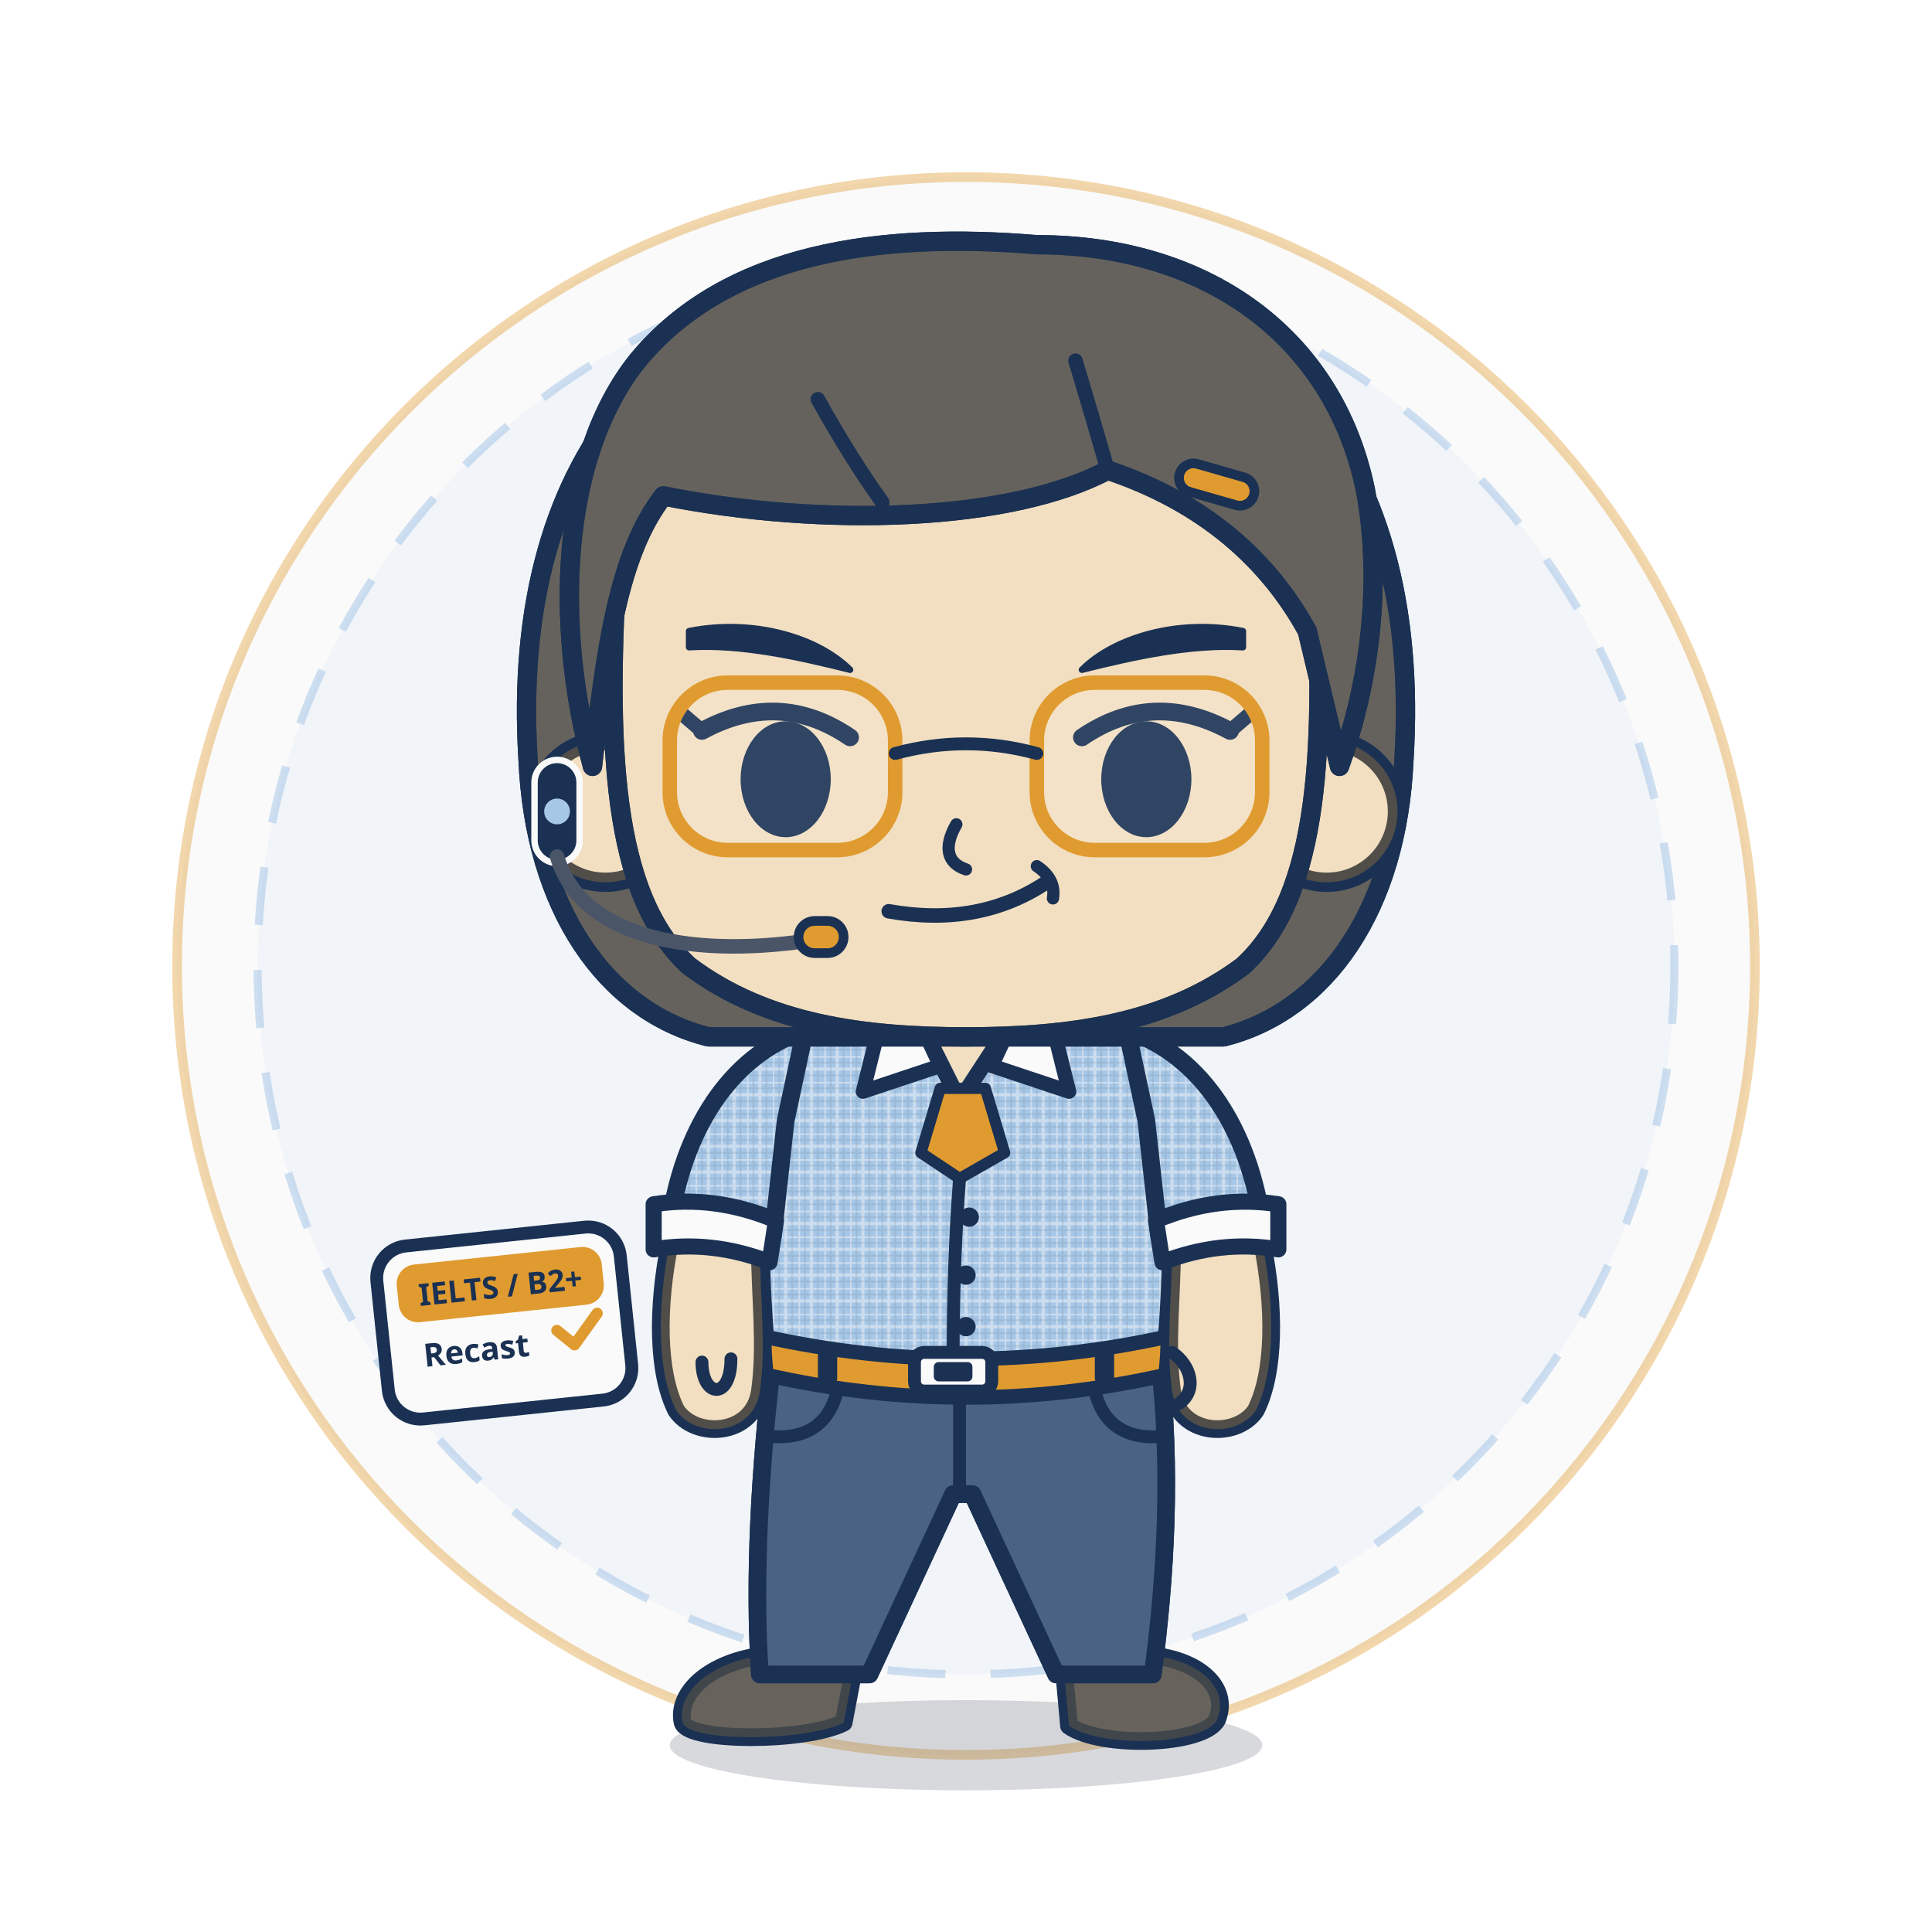
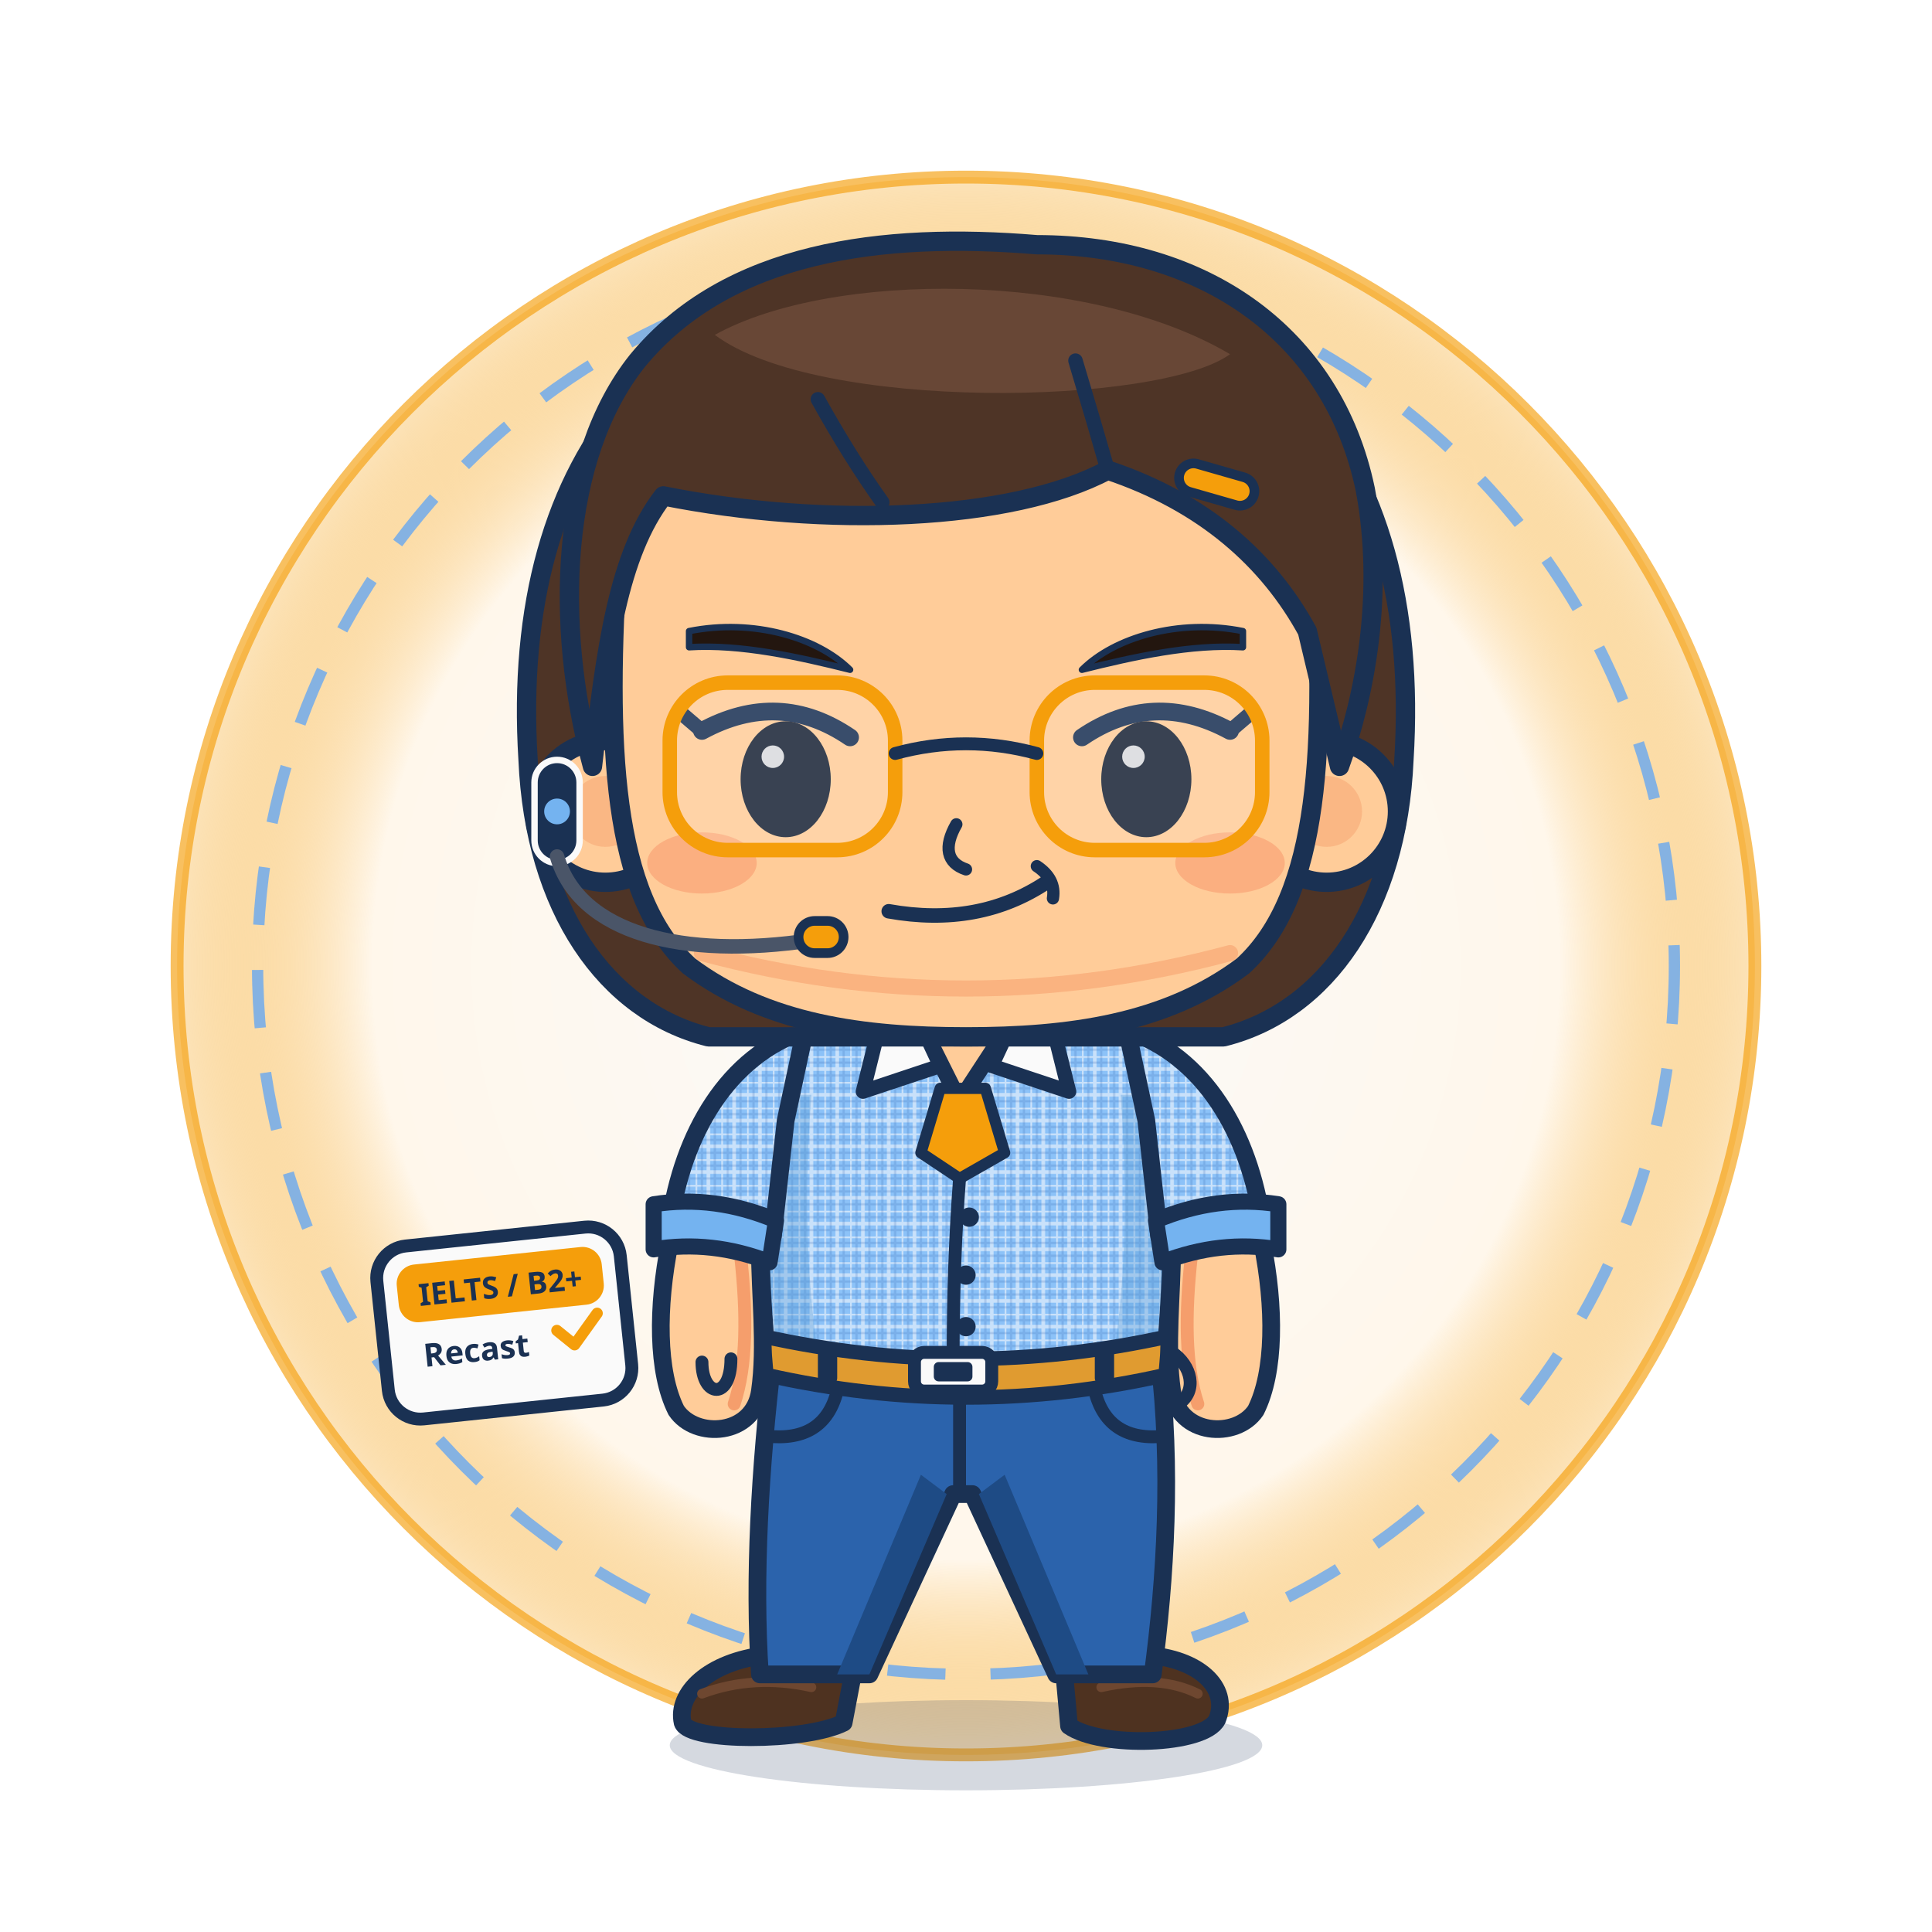
<svg xmlns="http://www.w3.org/2000/svg" viewBox="0 0 600 600" width="100%" height="100%" role="img" aria-labelledby="emma-title">
  <defs>
    <style>
      .rig-layer {
        transform-box: view-box;
        transition: transform 0.25s ease-out, opacity 0.15s ease-in-out;
      }
      @keyframes auraPulseEmma {
-         0%, 100% { transform: scale(1); opacity: 0.92; }
+         0%, 100% { transform: scale(1); opacity: 0.95; }
        50% { transform: scale(1.03); opacity: 1; }
      }
      #bg-aura {
        animation: auraPulseEmma 3.5s ease-in-out infinite;
      }
    </style>
    <pattern id="chambray-weave-emma" width="8" height="8" patternUnits="userSpaceOnUse">
-       <rect width="8" height="8" fill="#A7C7E7" />
-       <path d="M 0 0 L 8 0 M 0 4 L 8 4 M 0 0 L 0 8 M 4 0 L 4 8" stroke="#FAFAFA" stroke-width="1" stroke-opacity="0.45" />
-       <path d="M 2 0 L 2 8 M 6 0 L 6 8 M 0 2 L 8 2 M 0 6 L 8 6" stroke="#4A5568" stroke-width="0.6" stroke-opacity="0.12" />
+       <rect width="8" height="8" fill="#8CC2F8" />
+       <path d="M 0 0 L 8 0 M 0 4 L 8 4 M 0 0 L 0 8 M 4 0 L 4 8" stroke="#FAFAFA" stroke-width="1.1" stroke-opacity="0.55" />
+       <path d="M 2 0 L 2 8 M 6 0 L 6 8 M 0 2 L 8 2 M 0 6 L 8 6" stroke="#285EA8" stroke-width="0.7" stroke-opacity="0.18" />
    </pattern>
+     <radialGradient id="emma-aura-grad" cx="50%" cy="50%" r="50%">
+       <stop offset="0%" stop-color="#FAFAFA" stop-opacity="1" />
+       <stop offset="75%" stop-color="#FFF7EB" stop-opacity="1" />
+       <stop offset="100%" stop-color="#F59E0B" stop-opacity="0.28" />
+     </radialGradient>
  </defs>
  <g id="bg-aura" class="rig-layer" transform-origin="300 320" style="transform-origin: 300px 320px;">
-     <circle cx="300" cy="300" r="245" fill="#FAFAFA" stroke="#E09B30" stroke-width="3" stroke-opacity="0.4" />
-     <circle cx="300" cy="300" r="220" fill="#A7C7E7" fill-opacity="0.1" stroke="#A7C7E7" stroke-width="2.5" stroke-dasharray="18 14" stroke-opacity="0.55" />
-     <ellipse cx="300" cy="542" rx="92" ry="14" fill="#4A5568" fill-opacity="0.22" />
+     <circle cx="300" cy="300" r="245" fill="url(#emma-aura-grad)" stroke="#F59E0B" stroke-width="4" stroke-opacity="0.65" />
+     <circle cx="300" cy="300" r="220" fill="none" stroke="#68A8F0" stroke-width="3.5" stroke-dasharray="18 14" stroke-opacity="0.8" />
+     <ellipse cx="300" cy="542" rx="92" ry="14" fill="#1A3153" fill-opacity="0.18" />
  </g>
  <g id="torso" class="rig-layer" transform-origin="300 430" style="transform-origin: 300px 430px;">
    <g id="shoes">
-       <path d="M 238 514 C 220 516 210 526 212 535 C 214 541 250 541 262 535 L 266 514 Z" fill="#4A5568" stroke="#1A3153" stroke-width="5.5" stroke-linejoin="round" />
-       <path d="M 238 514 C 220 516 210 526 212 535 C 214 541 250 541 262 535 L 266 514 Z" fill="#E09B30" fill-opacity="0.2" />
-       <path d="M 330 514 L 332 536 C 342 543 374 542 378 534 C 382 524 372 515 356 514 Z" fill="#4A5568" stroke="#1A3153" stroke-width="5.5" stroke-linejoin="round" />
-       <path d="M 330 514 L 332 536 C 342 543 374 542 378 534 C 382 524 372 515 356 514 Z" fill="#E09B30" fill-opacity="0.2" />
+       <path d="M 238 514 C 220 516 210 526 212 535 C 214 541 250 541 262 535 L 266 514 Z" fill="#4E3220" stroke="#1A3153" stroke-width="5.5" stroke-linejoin="round" />
+       <path d="M 218 526 Q 234 520 252 524" fill="none" stroke="#6E4730" stroke-width="3" stroke-linecap="round" />
+       <path d="M 330 514 L 332 536 C 342 543 374 542 378 534 C 382 524 372 515 356 514 Z" fill="#4E3220" stroke="#1A3153" stroke-width="5.5" stroke-linejoin="round" />
+       <path d="M 342 524 Q 360 520 372 526" fill="none" stroke="#6E4730" stroke-width="3" stroke-linecap="round" />
    </g>
    <g id="jeans">
-       <path d="M 240 422 L 360 422 C 364 456 362 490 358 520 L 328 520 L 302 464 L 296 464 L 270 520 L 236 520 C 234 490 236 456 240 422 Z" fill="#1A3153" stroke="#1A3153" stroke-width="5.5" stroke-linejoin="round" />
-       <path d="M 240 422 L 360 422 C 364 456 362 490 358 520 L 328 520 L 302 464 L 296 464 L 270 520 L 236 520 C 234 490 236 456 240 422 Z" fill="#A7C7E7" fill-opacity="0.34" stroke="#1A3153" stroke-width="5.5" stroke-linejoin="round" />
+       <path d="M 240 422 L 360 422 C 364 456 362 490 358 520 L 328 520 L 302 464 L 296 464 L 270 520 L 236 520 C 234 490 236 456 240 422 Z" fill="#2B63AC" stroke="#1A3153" stroke-width="5.5" stroke-linejoin="round" />
+       <path d="M 294 464 L 270 520 L 260 520 L 286 458 Z" fill="#1E4B85" />
+       <path d="M 304 464 L 328 520 L 338 520 L 312 458 Z" fill="#1E4B85" />
      <path d="M 238 446 Q 256 448 260 432" fill="none" stroke="#1A3153" stroke-width="4" stroke-linecap="round" />
      <path d="M 362 446 Q 344 448 340 432" fill="none" stroke="#1A3153" stroke-width="4" stroke-linecap="round" />
      <line x1="298" y1="434" x2="298" y2="462" stroke="#1A3153" stroke-width="4" stroke-linecap="round" />
    </g>
-     <path d="M 278 310 L 322 310 L 318 348 L 282 348 Z" fill="#FAFAFA" stroke="#1A3153" stroke-width="5" />
-     <path d="M 278 310 L 322 310 L 318 348 L 282 348 Z" fill="#E09B30" fill-opacity="0.28" />
+     <path d="M 278 310 L 322 310 L 318 348 L 282 348 Z" fill="#FFCC99" stroke="#1A3153" stroke-width="5" />
+     <path d="M 282 314 Q 300 326 318 314" fill="none" stroke="#F0A36A" stroke-width="4" />
    <g id="shirt-body">
      <path d="M 252 318 C 236 326 234 372 238 420 Q 300 432 362 420 C 366 372 364 326 348 318 Z" fill="url(#chambray-weave-emma)" stroke="#1A3153" stroke-width="5.5" stroke-linejoin="round" />
-       <polygon points="285,316 298,342 315,316" fill="#FAFAFA" />
-       <polygon points="285,316 298,342 315,316" fill="#E09B30" fill-opacity="0.28" />
-       <polyline points="285,316 298,342 315,316" fill="none" stroke="#1A3153" stroke-width="5" stroke-linejoin="round" />
-       <polygon points="292,338 306,338 312,358 298,366 286,358" fill="#E09B30" stroke="#1A3153" stroke-width="3.5" stroke-linejoin="round" />
+       <path d="M 242 340 C 238 368 238 396 241 418 L 254 420 C 250 394 250 366 252 340 Z" fill="#5B9BD5" fill-opacity="0.35" />
+       <path d="M 358 340 C 362 368 362 396 359 418 L 346 420 C 350 394 350 366 348 340 Z" fill="#5B9BD5" fill-opacity="0.35" />
+       <polygon points="285,316 298,342 315,316" fill="#FFCC99" stroke="#1A3153" stroke-width="5" stroke-linejoin="round" />
+       <polygon points="292,338 306,338 312,358 298,366 286,358" fill="#F59E0B" stroke="#1A3153" stroke-width="3.5" stroke-linejoin="round" />
      <polygon points="274,315 268,339 292,331 285,316" fill="#FAFAFA" stroke="#1A3153" stroke-width="4.5" stroke-linejoin="round" />
      <polygon points="326,315 332,339 308,331 315,316" fill="#FAFAFA" stroke="#1A3153" stroke-width="4.5" stroke-linejoin="round" />
      <path d="M 298 366 Q 296 392 296 422" fill="none" stroke="#1A3153" stroke-width="4" stroke-linecap="round" />
      <circle cx="301" cy="378" r="3" fill="#1A3153" />
      <circle cx="300" cy="396" r="3" fill="#1A3153" />
      <circle cx="300" cy="412" r="3" fill="#1A3153" />
    </g>
    <g id="belt">
      <path d="M 237 415 Q 300 429 363 415 L 362 427 Q 300 441 238 427 Z" fill="#E09B30" stroke="#1A3153" stroke-width="4.5" stroke-linejoin="round" />
      <rect x="254" y="417" width="6" height="13" rx="2" fill="#1A3153" />
      <rect x="340" y="417" width="6" height="13" rx="2" fill="#1A3153" />
      <rect x="284" y="420" width="24" height="12" rx="3" fill="#FAFAFA" stroke="#1A3153" stroke-width="4" />
      <rect x="290" y="423" width="12" height="6" rx="1.5" fill="#1A3153" />
    </g>
  </g>
  <g id="left-arm-prop" class="rig-layer" transform-origin="242 332" style="transform-origin: 242px 332px;">
-     <path d="M 208 386 C 204 406 204 426 210 438 C 216 447 234 446 236 432 C 238 418 236 402 236 388 Z" fill="#FAFAFA" stroke="#1A3153" stroke-width="5.5" stroke-linejoin="round" />
-     <path d="M 208 386 C 204 406 204 426 210 438 C 216 447 234 446 236 432 C 238 418 236 402 236 388 Z" fill="#E09B30" fill-opacity="0.28" />
+     <path d="M 208 386 C 204 406 204 426 210 438 C 216 447 234 446 236 432 C 238 418 236 402 236 388 Z" fill="#FFCC99" stroke="#1A3153" stroke-width="5.5" stroke-linejoin="round" />
+     <path d="M 230 390 C 232 408 232 424 228 436" fill="none" stroke="#F59E6C" stroke-width="4" stroke-linecap="round" />
    <path d="M 218 423 C 218 434 227 435 227 422" fill="none" stroke="#1A3153" stroke-width="4" stroke-linecap="round" />
    <path d="M 250 320 C 226 328 212 352 208 380 L 240 384 L 244 348 Z" fill="url(#chambray-weave-emma)" stroke="#1A3153" stroke-width="5.5" stroke-linejoin="round" />
-     <path d="M 203 374 Q 222 371 241 379 L 239 392 Q 221 385 203 388 Z" fill="#FAFAFA" stroke="#1A3153" stroke-width="5" stroke-linejoin="round" />
+     <path d="M 203 374 Q 222 371 241 379 L 239 392 Q 221 385 203 388 Z" fill="#74B3F0" stroke="#1A3153" stroke-width="5" stroke-linejoin="round" />
    <g transform="translate(116, 388) rotate(-6)">
      <rect x="0" y="0" width="76" height="54" rx="10" fill="#FAFAFA" stroke="#1A3153" stroke-width="4" />
-       <rect x="6" y="6" width="64" height="18" rx="6" fill="#E09B30" />
+       <rect x="6" y="6" width="64" height="18" rx="6" fill="#F59E0B" />
      <text x="38" y="19" text-anchor="middle" font-family="Montserrat, sans-serif" font-weight="800" font-size="9.5" fill="#1A3153">IELTS / B2+</text>
      <text x="12" y="38" font-family="Montserrat, sans-serif" font-weight="700" font-size="10" fill="#1A3153">Recast</text>
-       <path d="M 54 31 L 59 36 L 67 27" fill="none" stroke="#E09B30" stroke-width="3.5" stroke-linecap="round" stroke-linejoin="round" />
+       <path d="M 54 31 L 59 36 L 67 27" fill="none" stroke="#F59E0B" stroke-width="3.5" stroke-linecap="round" stroke-linejoin="round" />
    </g>
  </g>
  <g id="right-arm-gesture" class="rig-layer" transform-origin="358 332" style="transform-origin: 358px 332px;">
-     <path d="M 392 386 C 396 406 396 426 390 438 C 384 447 366 446 364 432 C 362 418 364 402 364 388 Z" fill="#FAFAFA" stroke="#1A3153" stroke-width="5.5" stroke-linejoin="round" />
-     <path d="M 392 386 C 396 406 396 426 390 438 C 384 447 366 446 364 432 C 362 418 364 402 364 388 Z" fill="#E09B30" fill-opacity="0.28" />
+     <path d="M 392 386 C 396 406 396 426 390 438 C 384 447 366 446 364 432 C 362 418 364 402 364 388 Z" fill="#FFCC99" stroke="#1A3153" stroke-width="5.5" stroke-linejoin="round" />
+     <path d="M 370 390 C 368 408 368 424 372 436" fill="none" stroke="#F59E6C" stroke-width="4" stroke-linecap="round" />
    <path d="M 364 420 C 370 424 372 432 366 436" fill="none" stroke="#1A3153" stroke-width="4" stroke-linecap="round" />
    <path d="M 350 320 C 374 328 388 352 392 380 L 360 384 L 356 348 Z" fill="url(#chambray-weave-emma)" stroke="#1A3153" stroke-width="5.5" stroke-linejoin="round" />
-     <path d="M 359 379 Q 378 371 397 374 L 397 388 Q 379 385 361 392 Z" fill="#FAFAFA" stroke="#1A3153" stroke-width="5" stroke-linejoin="round" />
+     <path d="M 359 379 Q 378 371 397 374 L 397 388 Q 379 385 361 392 Z" fill="#74B3F0" stroke="#1A3153" stroke-width="5" stroke-linejoin="round" />
  </g>
  <g id="head-group" class="rig-layer" transform-origin="300 310" style="transform-origin: 300px 310px;">
-     <path d="M 164 236 C 158 140 208 82 300 82 C 392 82 442 140 436 236 C 434 282 412 314 380 322 L 220 322 C 188 314 166 282 164 236 Z" fill="#4A5568" stroke="#1A3153" stroke-width="6" stroke-linejoin="round" />
-     <path d="M 164 236 C 158 140 208 82 300 82 C 392 82 442 140 436 236 C 434 282 412 314 380 322 L 220 322 C 188 314 166 282 164 236 Z" fill="#E09B30" fill-opacity="0.18" stroke="#1A3153" stroke-width="6" stroke-linejoin="round" />
+     <path d="M 164 236 C 158 140 208 82 300 82 C 392 82 442 140 436 236 C 434 282 412 314 380 322 L 220 322 C 188 314 166 282 164 236 Z" fill="#4E3426" stroke="#1A3153" stroke-width="6" stroke-linejoin="round" />
    <g id="ears">
-       <circle cx="188" cy="252" r="22" fill="#FAFAFA" stroke="#1A3153" stroke-width="6" />
-       <circle cx="188" cy="252" r="22" fill="#E09B30" fill-opacity="0.28" />
-       <circle cx="412" cy="252" r="22" fill="#FAFAFA" stroke="#1A3153" stroke-width="6" />
-       <circle cx="412" cy="252" r="22" fill="#E09B30" fill-opacity="0.28" />
+       <circle cx="188" cy="252" r="22" fill="#FFCC99" stroke="#1A3153" stroke-width="6" />
+       <circle cx="188" cy="252" r="11" fill="#F59E6C" fill-opacity="0.45" />
+       <circle cx="412" cy="252" r="22" fill="#FFCC99" stroke="#1A3153" stroke-width="6" />
+       <circle cx="412" cy="252" r="11" fill="#F59E6C" fill-opacity="0.45" />
    </g>
-     <path d="M 192 170 C 188 232 190 278 214 300 C 238 318 268 322 300 322 C 332 322 362 318 386 300 C 410 278 412 232 408 170 C 404 130 360 116 300 116 C 240 116 196 130 192 170 Z" fill="#FAFAFA" stroke="#1A3153" stroke-width="6" stroke-linejoin="round" />
-     <path d="M 192 170 C 188 232 190 278 214 300 C 238 318 268 322 300 322 C 332 322 362 318 386 300 C 410 278 412 232 408 170 C 404 130 360 116 300 116 C 240 116 196 130 192 170 Z" fill="#E09B30" fill-opacity="0.28" stroke="#1A3153" stroke-width="6" stroke-linejoin="round" />
+     <path d="M 192 170 C 188 232 190 278 214 300 C 238 318 268 322 300 322 C 332 322 362 318 386 300 C 410 278 412 232 408 170 C 404 130 360 116 300 116 C 240 116 196 130 192 170 Z" fill="#FFCC99" stroke="#1A3153" stroke-width="6" stroke-linejoin="round" />
+     <path d="M 218 296 Q 300 318 382 296" fill="none" stroke="#F59E6C" stroke-width="5" stroke-linecap="round" stroke-opacity="0.55" />
+     <ellipse cx="218" cy="268" rx="17" ry="9.5" fill="#F58258" fill-opacity="0.38" />
+     <ellipse cx="382" cy="268" rx="17" ry="9.5" fill="#F58258" fill-opacity="0.38" />
    <g id="hair-front">
-       <path d="M 184 238                C 172 194 174 142 198 112                C 226 78 274 72 322 76                C 374 76 414 104 424 152                C 430 184 424 216 416 238                L 406 196                C 394 174 374 156 344 146                C 314 162 256 164 206 154                C 192 172 188 202 184 238 Z" fill="#4A5568" stroke="#1A3153" stroke-width="6" stroke-linejoin="round" />
-       <path d="M 184 238                C 172 194 174 142 198 112                C 226 78 274 72 322 76                C 374 76 414 104 424 152                C 430 184 424 216 416 238                L 406 196                C 394 174 374 156 344 146                C 314 162 256 164 206 154                C 192 172 188 202 184 238 Z" fill="#E09B30" fill-opacity="0.18" stroke="#1A3153" stroke-width="6" stroke-linejoin="round" />
+       <path d="M 184 238                C 172 194 174 142 198 112                C 226 78 274 72 322 76                C 374 76 414 104 424 152                C 430 184 424 216 416 238                L 406 196                C 394 174 374 156 344 146                C 314 162 256 164 206 154                C 192 172 188 202 184 238 Z" fill="#4E3426" stroke="#1A3153" stroke-width="6" stroke-linejoin="round" />
+       <path d="M 222 104 C 258 84 338 84 382 110 C 360 126 254 128 222 104 Z" fill="#684736" />
      <path d="M 334 112 Q 340 132 344 146" fill="none" stroke="#1A3153" stroke-width="4.5" stroke-linecap="round" />
      <path d="M 254 124 Q 264 142 274 156" fill="none" stroke="#1A3153" stroke-width="4.5" stroke-linecap="round" />
-       <rect x="366" y="146" width="24" height="9" rx="4.5" transform="rotate(16 378 150)" fill="#E09B30" stroke="#1A3153" stroke-width="3" />
+       <rect x="366" y="146" width="24" height="9" rx="4.5" transform="rotate(16 378 150)" fill="#F59E0B" stroke="#1A3153" stroke-width="3" />
    </g>
    <g id="eyebrows">
-       <path d="M 214 196 C 234 192 254 198 264 208 C 248 204 230 200 214 201 Z" fill="#1A3153" stroke="#1A3153" stroke-width="2" stroke-linejoin="round" />
-       <path d="M 386 196 C 366 192 346 198 336 208 C 352 204 370 200 386 201 Z" fill="#1A3153" stroke="#1A3153" stroke-width="2" stroke-linejoin="round" />
+       <path d="M 214 196 C 234 192 254 198 264 208 C 248 204 230 200 214 201 Z" fill="#23160F" stroke="#1A3153" stroke-width="2" stroke-linejoin="round" />
+       <path d="M 386 196 C 366 192 346 198 336 208 C 352 204 370 200 386 201 Z" fill="#23160F" stroke="#1A3153" stroke-width="2" stroke-linejoin="round" />
    </g>
    <g id="eyes-open" class="rig-layer" transform-origin="300 240" style="transform-origin: 300px 240px;" opacity="1">
      <path d="M 218 227 Q 242 214 264 229" fill="none" stroke="#1A3153" stroke-width="5.5" stroke-linecap="round" />
      <path d="M 218 227 L 211 221" stroke="#1A3153" stroke-width="4.5" stroke-linecap="round" />
-       <ellipse cx="244" cy="242" rx="14" ry="18" fill="#1A3153" />
+       <ellipse cx="244" cy="242" rx="14" ry="18" fill="#1A2436" />
+       <circle cx="240" cy="235" r="3.5" fill="#FAFAFA" fill-opacity="0.85" />
      <path d="M 336 229 Q 358 214 382 227" fill="none" stroke="#1A3153" stroke-width="5.5" stroke-linecap="round" />
      <path d="M 382 227 L 389 221" stroke="#1A3153" stroke-width="4.5" stroke-linecap="round" />
-       <ellipse cx="356" cy="242" rx="14" ry="18" fill="#1A3153" />
+       <ellipse cx="356" cy="242" rx="14" ry="18" fill="#1A2436" />
+       <circle cx="352" cy="235" r="3.5" fill="#FAFAFA" fill-opacity="0.85" />
    </g>
    <g id="eyes-blink" class="rig-layer" transform-origin="300 240" style="transform-origin: 300px 240px;" opacity="0">
      <path d="M 222 244 Q 244 256 264 244" fill="none" stroke="#1A3153" stroke-width="5.5" stroke-linecap="round" />
      <path d="M 336 244 Q 356 256 378 244" fill="none" stroke="#1A3153" stroke-width="5.5" stroke-linecap="round" />
    </g>
    <g id="emma-glasses">
-       <rect x="208" y="212" width="70" height="52" rx="18" fill="#FAFAFA" fill-opacity="0.1" stroke="#E09B30" stroke-width="4.5" />
-       <rect x="322" y="212" width="70" height="52" rx="18" fill="#FAFAFA" fill-opacity="0.1" stroke="#E09B30" stroke-width="4.5" />
+       <rect x="208" y="212" width="70" height="52" rx="18" fill="#FAFAFA" fill-opacity="0.14" stroke="#F59E0B" stroke-width="4.5" />
+       <rect x="322" y="212" width="70" height="52" rx="18" fill="#FAFAFA" fill-opacity="0.14" stroke="#F59E0B" stroke-width="4.5" />
      <path d="M 278 234 Q 300 228 322 234" fill="none" stroke="#1A3153" stroke-width="4" stroke-linecap="round" />
    </g>
    <path d="M 297 256 C 293 263 294 268 300 270" fill="none" stroke="#1A3153" stroke-width="3.8" stroke-linecap="round" />
    <g id="mouth-smile" class="rig-layer" transform-origin="300 280" style="transform-origin: 300px 280px;" opacity="1">
      <path d="M 276 283 Q 304 288 325 274" fill="none" stroke="#1A3153" stroke-width="4.5" stroke-linecap="round" />
      <path d="M 322 269 Q 328 273 327 279" fill="none" stroke="#1A3153" stroke-width="3.8" stroke-linecap="round" />
    </g>
    <g id="mouth-idle" class="rig-layer" transform-origin="300 280" style="transform-origin: 300px 280px;" opacity="0">
      <path d="M 284 283 Q 300 287 316 281" fill="none" stroke="#1A3153" stroke-width="4.5" stroke-linecap="round" />
    </g>
    <g id="mouth-talk-open" class="rig-layer" transform-origin="300 280" style="transform-origin: 300px 280px;" opacity="0">
      <path d="M 281 278 Q 300 275 319 278 C 321 294 311 301 300 301 C 289 301 279 294 281 278 Z" fill="#1A3153" stroke="#1A3153" stroke-width="3.5" stroke-linejoin="round" />
-       <ellipse cx="300" cy="294" rx="9.5" ry="4.5" fill="#E09B30" />
+       <ellipse cx="300" cy="294" rx="9.5" ry="4.5" fill="#F06449" />
    </g>
    <g id="headset-mic">
      <rect x="166" y="236" width="14" height="32" rx="7" fill="#1A3153" stroke="#FAFAFA" stroke-width="2" />
-       <circle cx="173" cy="252" r="4" fill="#A7C7E7" />
+       <circle cx="173" cy="252" r="4" fill="#74B3F0" />
      <path d="M 173 266 C 180 290 212 298 252 292" fill="none" stroke="#4A5568" stroke-width="4.5" stroke-linecap="round" />
-       <rect x="248" y="286" width="14" height="10" rx="5" fill="#E09B30" stroke="#1A3153" stroke-width="3" />
+       <rect x="248" y="286" width="14" height="10" rx="5" fill="#F59E0B" stroke="#1A3153" stroke-width="3" />
    </g>
  </g>
</svg>
